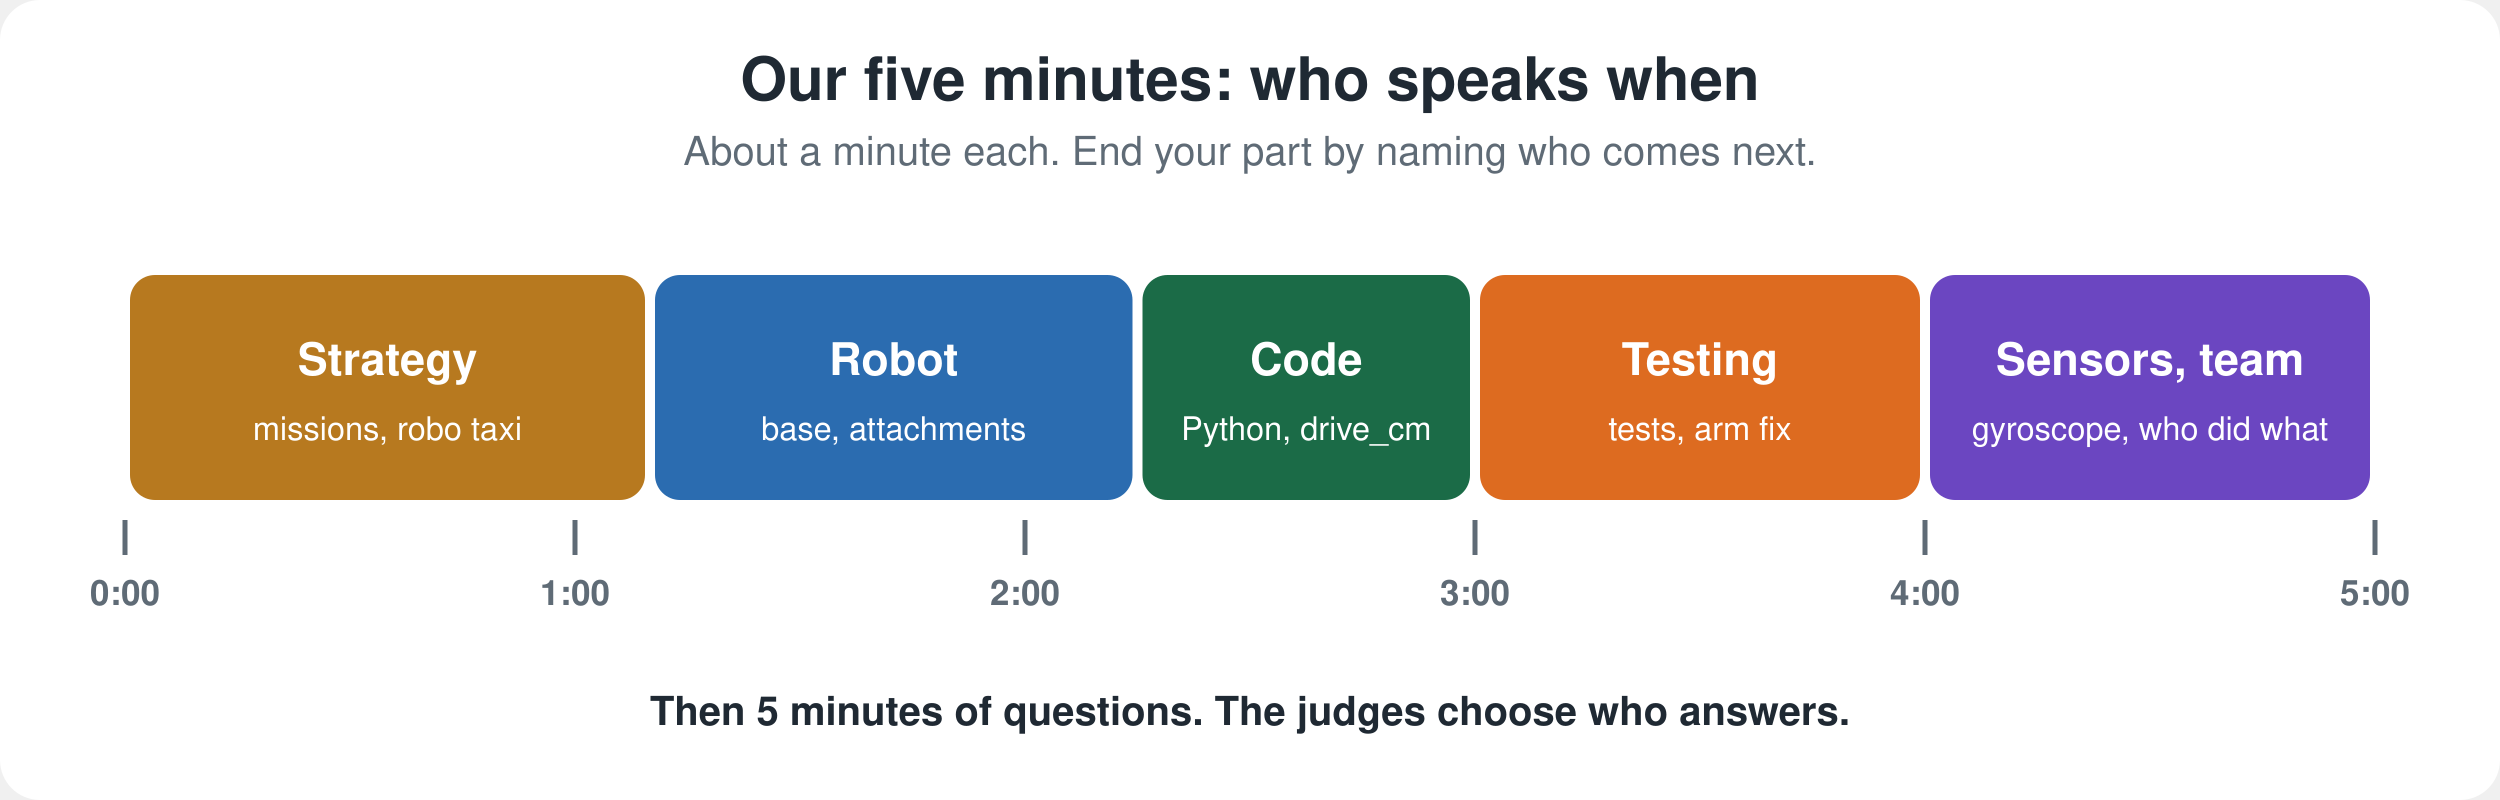
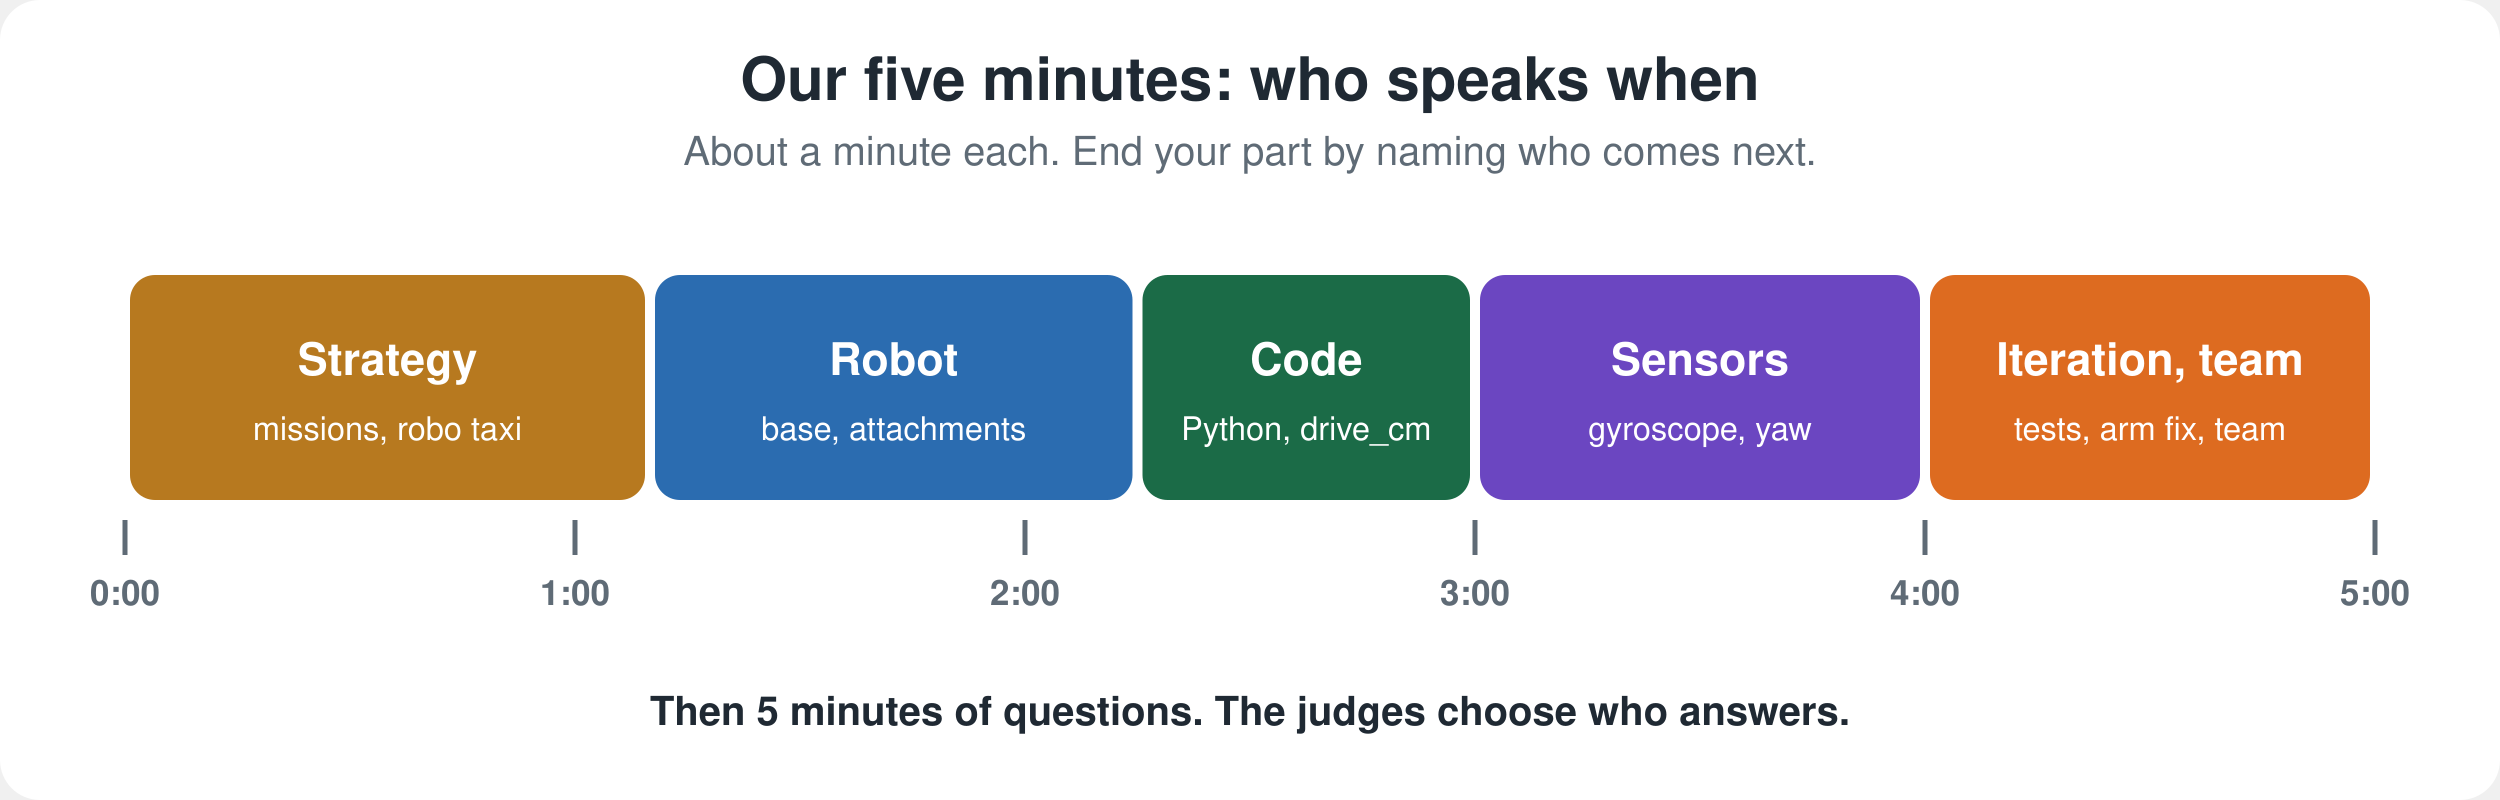
<svg xmlns="http://www.w3.org/2000/svg" viewBox="0 0 1000 320" role="img" aria-labelledby="t d" font-family="-apple-system, Segoe UI, Helvetica, Arial, sans-serif">
  <rect width="1000" height="320" rx="16" fill="#ffffff" />
  <defs>
    <marker id="ar" viewBox="0 0 10 10" refX="9" refY="5" markerUnits="userSpaceOnUse" markerWidth="12" markerHeight="12" orient="auto">
      <path d="M0,0 L10,5 L0,10 z" fill="#5f6b76" />
    </marker>
  </defs>
  <text x="500" y="40" font-size="24" fill="#1f2933" text-anchor="middle" font-weight="bold">Our five minutes: who speaks when</text>
  <text x="500" y="66" font-size="16" fill="#5f6b76" text-anchor="middle" font-weight="normal">About a minute each. End your part by naming who comes next.</text>
  <rect x="52.0" y="110" width="206.0" height="90" rx="10" fill="#b7791f" />
  <text x="155.0" y="150" font-size="18" fill="#ffffff" text-anchor="middle" font-weight="bold">Strategy</text>
  <text x="155.0" y="176" font-size="13" fill="#ffffff" text-anchor="middle" font-weight="normal">missions, robo taxi</text>
  <rect x="262.0" y="110" width="191.0" height="90" rx="10" fill="#2b6cb0" />
  <text x="357.5" y="150" font-size="18" fill="#ffffff" text-anchor="middle" font-weight="bold">Robot</text>
  <text x="357.5" y="176" font-size="13" fill="#ffffff" text-anchor="middle" font-weight="normal">base, attachments</text>
  <rect x="457.0" y="110" width="131.0" height="90" rx="10" fill="#1b6b47" />
  <text x="522.5" y="150" font-size="18" fill="#ffffff" text-anchor="middle" font-weight="bold">Code</text>
  <text x="522.5" y="176" font-size="13" fill="#ffffff" text-anchor="middle" font-weight="normal">Python, drive_cm</text>
-   <rect x="592.0" y="110" width="176.0" height="90" rx="10" fill="#dd6b20" />
-   <text x="680.0" y="150" font-size="18" fill="#ffffff" text-anchor="middle" font-weight="bold">Testing</text>
-   <text x="680.0" y="176" font-size="13" fill="#ffffff" text-anchor="middle" font-weight="normal">tests, arm fix</text>
-   <rect x="772.0" y="110" width="176.0" height="90" rx="10" fill="#6b46c1" />
-   <text x="860.0" y="150" font-size="18" fill="#ffffff" text-anchor="middle" font-weight="bold">Sensors, team</text>
-   <text x="860.0" y="176" font-size="13" fill="#ffffff" text-anchor="middle" font-weight="normal">gyroscope, who did what</text>
+   <rect x="592.0" y="110" width="176.0" height="90" rx="10" fill="#6b46c1" />
+   <text x="680.0" y="150" font-size="18" fill="#ffffff" text-anchor="middle" font-weight="bold">Sensors</text>
+   <text x="680.0" y="176" font-size="13" fill="#ffffff" text-anchor="middle" font-weight="normal">gyroscope, yaw</text>
+   <rect x="772.0" y="110" width="176.0" height="90" rx="10" fill="#dd6b20" />
+   <text x="860.0" y="150" font-size="18" fill="#ffffff" text-anchor="middle" font-weight="bold">Iteration, team</text>
+   <text x="860.0" y="176" font-size="13" fill="#ffffff" text-anchor="middle" font-weight="normal">tests, arm fix, team</text>
  <line x1="50.0" y1="208" x2="50.0" y2="222" stroke="#5f6b76" stroke-width="2" />
  <text x="50.0" y="242" font-size="14" fill="#5f6b76" text-anchor="middle" font-weight="bold">0:00</text>
  <line x1="230.0" y1="208" x2="230.0" y2="222" stroke="#5f6b76" stroke-width="2" />
  <text x="230.0" y="242" font-size="14" fill="#5f6b76" text-anchor="middle" font-weight="bold">1:00</text>
  <line x1="410.0" y1="208" x2="410.0" y2="222" stroke="#5f6b76" stroke-width="2" />
  <text x="410.0" y="242" font-size="14" fill="#5f6b76" text-anchor="middle" font-weight="bold">2:00</text>
  <line x1="590.0" y1="208" x2="590.0" y2="222" stroke="#5f6b76" stroke-width="2" />
  <text x="590.0" y="242" font-size="14" fill="#5f6b76" text-anchor="middle" font-weight="bold">3:00</text>
  <line x1="770.0" y1="208" x2="770.0" y2="222" stroke="#5f6b76" stroke-width="2" />
  <text x="770.0" y="242" font-size="14" fill="#5f6b76" text-anchor="middle" font-weight="bold">4:00</text>
  <line x1="950.0" y1="208" x2="950.0" y2="222" stroke="#5f6b76" stroke-width="2" />
  <text x="950.0" y="242" font-size="14" fill="#5f6b76" text-anchor="middle" font-weight="bold">5:00</text>
  <text x="500" y="290" font-size="16" fill="#1f2933" text-anchor="middle" font-weight="bold">Then 5 minutes of questions. The judges choose who answers.</text>
</svg>
